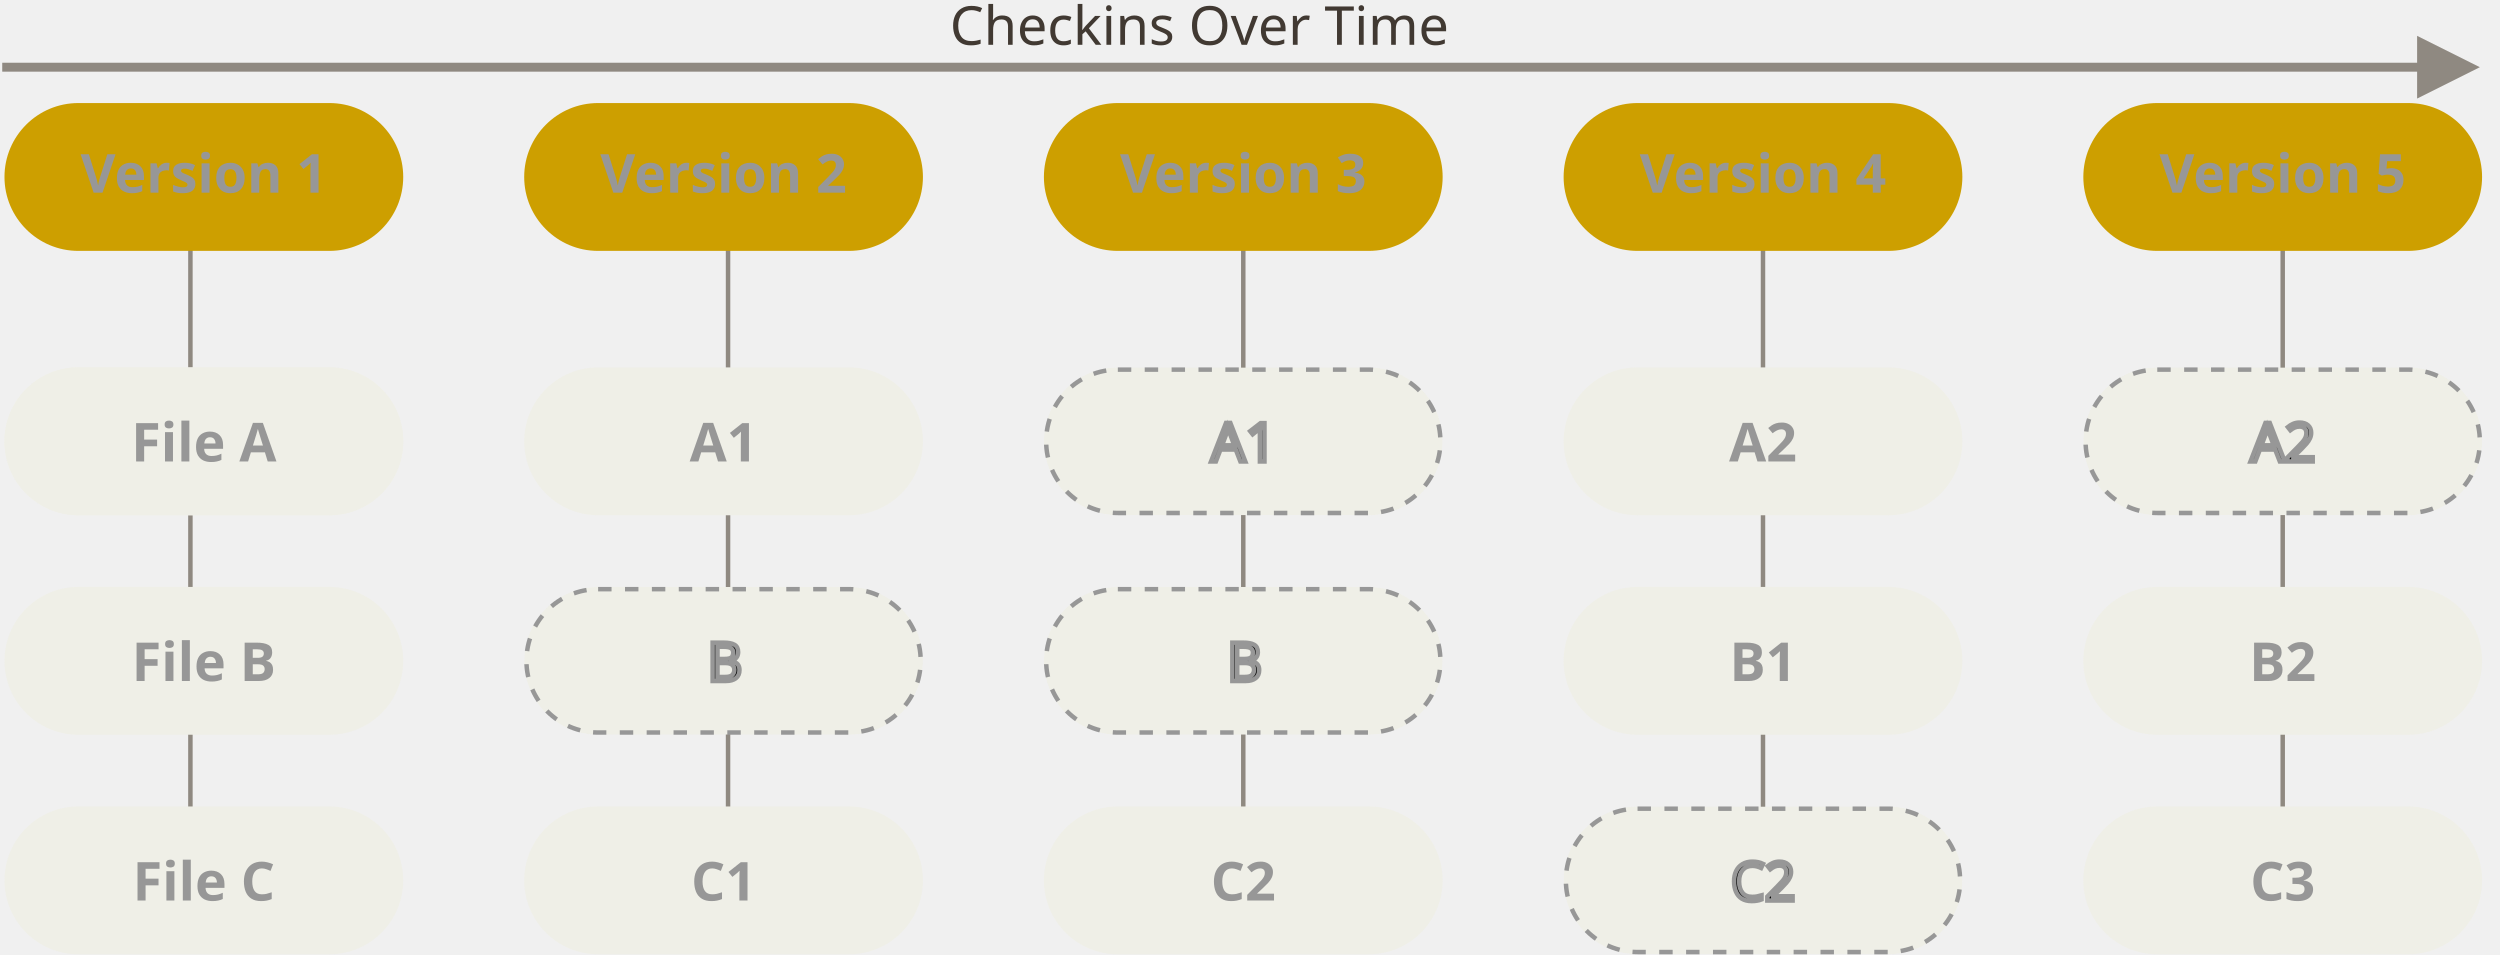
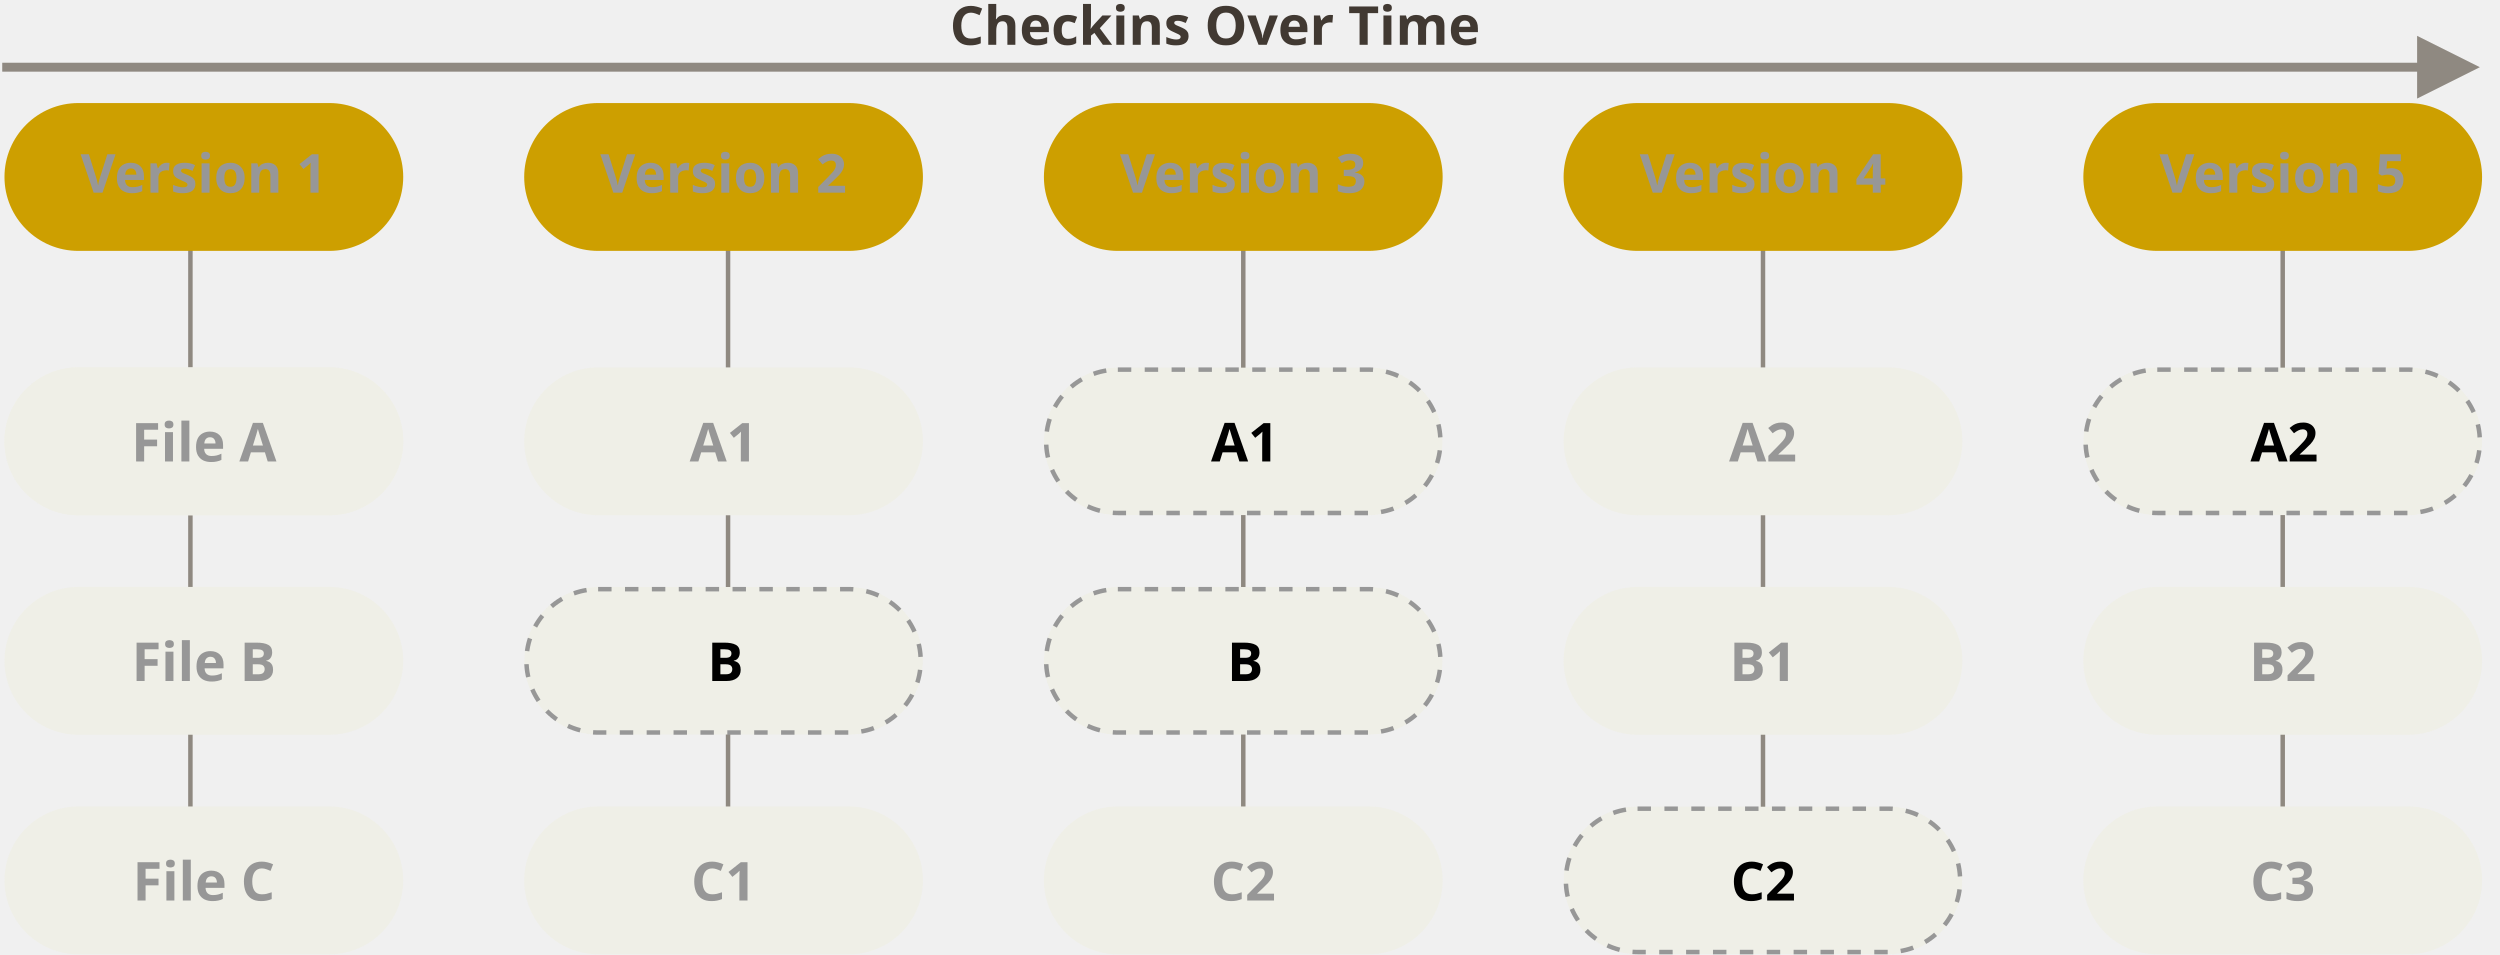
<svg xmlns="http://www.w3.org/2000/svg" xmlns:xlink="http://www.w3.org/1999/xlink" width="558px" height="213px" viewBox="0 0 558 213" version="1.1">
  <defs>
    <rect id="path-1" x="0" y="0" width="89" height="33" rx="16.5" />
    <mask id="mask-2" maskContentUnits="userSpaceOnUse" maskUnits="objectBoundingBox" x="0" y="0" width="89" height="33" fill="white">
      <use xlink:href="#path-1" />
    </mask>
    <rect id="path-3" x="0" y="0" width="89" height="33" rx="16.5" />
    <mask id="mask-4" maskContentUnits="userSpaceOnUse" maskUnits="objectBoundingBox" x="0" y="0" width="89" height="33" fill="white">
      <use xlink:href="#path-3" />
    </mask>
    <rect id="path-5" x="0" y="0" width="89" height="33" rx="16.5" />
    <mask id="mask-6" maskContentUnits="userSpaceOnUse" maskUnits="objectBoundingBox" x="0" y="0" width="89" height="33" fill="white">
      <use xlink:href="#path-5" />
    </mask>
    <rect id="path-7" x="0" y="0" width="89" height="33" rx="16.5" />
    <mask id="mask-8" maskContentUnits="userSpaceOnUse" maskUnits="objectBoundingBox" x="0" y="0" width="89" height="33" fill="white">
      <use xlink:href="#path-7" />
    </mask>
    <rect id="path-9" x="0" y="0" width="89" height="33" rx="16.5" />
    <mask id="mask-10" maskContentUnits="userSpaceOnUse" maskUnits="objectBoundingBox" x="0" y="0" width="89" height="33" fill="white">
      <use xlink:href="#path-9" />
    </mask>
  </defs>
  <g id="01---Deltas-vs.-Snapshots" stroke="none" stroke-width="1" fill="none" fill-rule="evenodd">
    <g id="Group" transform="translate(1, -1)">
      <path d="M41.5,48.5 L41.5,196.503" id="Line" stroke="#8F8981" fill="#8F8981" stroke-linecap="square" />
      <path d="M161.5,48.5 L161.5,196.503" id="Line-8" stroke="#8F8981" fill="#8F8981" stroke-linecap="square" />
      <path d="M276.5,48.5 L276.5,196.503" id="Line-9" stroke="#8F8981" fill="#8F8981" stroke-linecap="square" />
      <path d="M392.5,48.5 L392.5,196.503" id="Line-10" stroke="#8F8981" fill="#8F8981" stroke-linecap="square" />
      <path d="M508.5,48.5 L508.5,196.503" id="Line-11" stroke="#8F8981" fill="#8F8981" stroke-linecap="square" />
      <g id="gold" transform="translate(0, 24)">
        <rect id="Rectangle-1" fill="#CD9F00" fill-rule="evenodd" x="0" y="0" width="89" height="33" rx="16.5" />
-         <text stroke="#979797" stroke-width="0" font-family="Source Code Pro" font-size="12px" font-weight="900" fill="#979797" fill-opacity="1" text-anchor="middle" id="Version-5">
+         <text stroke="none" font-family="Source Code Pro" font-size="12px" font-weight="900" fill="#979797" fill-opacity="1" text-anchor="middle" id="Version-5">
          <tspan x="44.5" y="20">Version 1</tspan>
        </text>
      </g>
      <g id="gold" transform="translate(116, 24)">
        <rect id="Rectangle-1" fill="#CD9F00" fill-rule="evenodd" x="0" y="0" width="89" height="33" rx="16.5" />
-         <text stroke="#979797" stroke-width="0" font-family="Source Code Pro" font-size="12px" font-weight="900" fill="#979797" fill-opacity="1" text-anchor="middle" id="Version-5">
+         <text stroke="none" font-family="Source Code Pro" font-size="12px" font-weight="900" fill="#979797" fill-opacity="1" text-anchor="middle" id="Version-5">
          <tspan x="44.5" y="20">Version 2</tspan>
        </text>
      </g>
      <g id="gold" transform="translate(232, 24)">
        <rect id="Rectangle-1" fill="#CD9F00" fill-rule="evenodd" x="0" y="0" width="89" height="33" rx="16.5" />
-         <text stroke="#979797" stroke-width="0" font-family="Source Code Pro" font-size="12px" font-weight="900" fill="#979797" fill-opacity="1" text-anchor="middle" id="Version-5">
+         <text stroke="none" font-family="Source Code Pro" font-size="12px" font-weight="900" fill="#979797" fill-opacity="1" text-anchor="middle" id="Version-5">
          <tspan x="44.5" y="20">Version 3</tspan>
        </text>
      </g>
      <g id="gold" transform="translate(348, 24)">
        <rect id="Rectangle-1" fill="#CD9F00" fill-rule="evenodd" x="0" y="0" width="89" height="33" rx="16.5" />
-         <text stroke="#979797" stroke-width="0" font-family="Source Code Pro" font-size="12px" font-weight="900" fill="#979797" fill-opacity="1" text-anchor="middle" id="Version-5">
+         <text stroke="none" font-family="Source Code Pro" font-size="12px" font-weight="900" fill="#979797" fill-opacity="1" text-anchor="middle" id="Version-5">
          <tspan x="44.5" y="20">Version 4</tspan>
        </text>
      </g>
      <g id="gold" transform="translate(464, 24)">
        <rect id="Rectangle-1" fill="#CD9F00" fill-rule="evenodd" x="0" y="0" width="89" height="33" rx="16.5" />
-         <text stroke="#979797" stroke-width="0" font-family="Source Code Pro" font-size="12px" font-weight="900" fill="#979797" fill-opacity="1" text-anchor="middle" id="Version-5">
+         <text stroke="none" font-family="Source Code Pro" font-size="12px" font-weight="900" fill="#979797" fill-opacity="1" text-anchor="middle" id="Version-5">
          <tspan x="44.5" y="20">Version 5</tspan>
        </text>
      </g>
      <g id="brown" transform="translate(0, 83)">
        <rect id="Rectangle-1" fill="#EFEFE7" fill-rule="evenodd" x="0" y="0" width="89" height="33" rx="16.5" />
-         <text stroke="#979797" stroke-width="0" font-family="Source Code Pro" font-size="12px" font-weight="900" fill="#979797" fill-opacity="1" text-anchor="middle" id="C6">
+         <text stroke="none" font-family="Source Code Pro" font-size="12px" font-weight="900" fill="#979797" fill-opacity="1" text-anchor="middle" id="C6">
          <tspan x="44.5" y="21">File A</tspan>
        </text>
      </g>
      <g id="brown" transform="translate(0, 83)">
        <rect id="Rectangle-1" fill="#EFEFE7" fill-rule="evenodd" x="0" y="0" width="89" height="33" rx="16.5" />
-         <text stroke="#979797" stroke-width="0" font-family="Source Code Pro" font-size="12px" font-weight="900" fill="#979797" fill-opacity="1" text-anchor="middle" id="C6">
+         <text stroke="none" font-family="Source Code Pro" font-size="12px" font-weight="900" fill="#979797" fill-opacity="1" text-anchor="middle" id="C6">
          <tspan x="44.5" y="21">File A</tspan>
        </text>
      </g>
      <g id="brown" transform="translate(116, 83)">
        <rect id="Rectangle-1" fill="#EFEFE7" fill-rule="evenodd" x="0" y="0" width="89" height="33" rx="16.5" />
-         <text stroke="#979797" stroke-width="0" font-family="Source Code Pro" font-size="12px" font-weight="900" fill="#979797" fill-opacity="1" text-anchor="middle" id="C6">
+         <text stroke="none" font-family="Source Code Pro" font-size="12px" font-weight="900" fill="#979797" fill-opacity="1" text-anchor="middle" id="C6">
          <tspan x="44.5" y="21">A1</tspan>
        </text>
      </g>
      <g id="brown" transform="translate(116, 181)">
        <rect id="Rectangle-1" fill="#EFEFE7" fill-rule="evenodd" x="0" y="0" width="89" height="33" rx="16.5" />
-         <text stroke="#979797" stroke-width="0" font-family="Source Code Pro" font-size="12px" font-weight="900" fill="#979797" fill-opacity="1" text-anchor="middle" id="C6">
+         <text stroke="none" font-family="Source Code Pro" font-size="12px" font-weight="900" fill="#979797" fill-opacity="1" text-anchor="middle" id="C6">
          <tspan x="44.5" y="21">C1</tspan>
        </text>
      </g>
      <g id="brown" transform="translate(232, 181)">
        <rect id="Rectangle-1" fill="#EFEFE7" fill-rule="evenodd" x="0" y="0" width="89" height="33" rx="16.5" />
-         <text stroke="#979797" stroke-width="0" font-family="Source Code Pro" font-size="12px" font-weight="900" fill="#979797" fill-opacity="1" text-anchor="middle" id="C6">
+         <text stroke="none" font-family="Source Code Pro" font-size="12px" font-weight="900" fill="#979797" fill-opacity="1" text-anchor="middle" id="C6">
          <tspan x="44.5" y="21">C2</tspan>
        </text>
      </g>
      <g id="brown" transform="translate(348, 132)">
        <rect id="Rectangle-1" fill="#EFEFE7" fill-rule="evenodd" x="0" y="0" width="89" height="33" rx="16.5" />
-         <text stroke="#979797" stroke-width="0" font-family="Source Code Pro" font-size="12px" font-weight="900" fill="#979797" fill-opacity="1" text-anchor="middle" id="C6">
+         <text stroke="none" font-family="Source Code Pro" font-size="12px" font-weight="900" fill="#979797" fill-opacity="1" text-anchor="middle" id="C6">
          <tspan x="44.5" y="21">B1</tspan>
        </text>
      </g>
      <g id="brown-23" transform="translate(116, 132)" stroke="#979797">
        <use id="Rectangle-1" mask="url(#mask-2)" stroke-width="2" fill="#EFEFE7" stroke-dasharray="3" xlink:href="#path-1" />
-         <text id="B" font-family="RobotoMono-Regular, Roboto Mono" font-size="12" font-weight="normal" fill="#000000">
+         <text stroke="none" font-family="Source Code Pro" font-size="12px" font-weight="900" fill="#000000" fill-opacity="1" id="B">
          <tspan x="40.899" y="21">B</tspan>
        </text>
      </g>
      <g id="brown-24" transform="translate(232, 83)" stroke="#979797">
        <use id="Rectangle-1" mask="url(#mask-4)" stroke-width="2" fill="#EFEFE7" stroke-dasharray="3" xlink:href="#path-3" />
-         <text id="A1" font-family="RobotoMono-Regular, Roboto Mono" font-size="12" font-weight="normal" fill="#000000">
+         <text stroke="none" font-family="Source Code Pro" font-size="12px" font-weight="900" fill="#000000" fill-opacity="1" id="A1">
          <tspan x="37.299" y="21">A1</tspan>
        </text>
      </g>
      <g id="brown-26" transform="translate(464, 83)" stroke="#979797">
        <use id="Rectangle-1" mask="url(#mask-6)" stroke-width="2" fill="#EFEFE7" stroke-dasharray="3" xlink:href="#path-5" />
-         <text id="A2" font-family="RobotoMono-Regular, Roboto Mono" font-size="12" font-weight="normal" fill="#000000">
+         <text stroke="none" font-family="Source Code Pro" font-size="12px" font-weight="900" fill="#000000" fill-opacity="1" id="A2">
          <tspan x="37.299" y="21">A2</tspan>
        </text>
      </g>
      <g id="brown-25" transform="translate(232, 132)" stroke="#979797">
        <use id="Rectangle-1" mask="url(#mask-8)" stroke-width="2" fill="#EFEFE7" stroke-dasharray="3" xlink:href="#path-7" />
-         <text id="B" font-family="RobotoMono-Regular, Roboto Mono" font-size="12" font-weight="normal" fill="#000000">
+         <text stroke="none" font-family="Source Code Pro" font-size="12px" font-weight="900" fill="#000000" fill-opacity="1" id="B">
          <tspan x="40.899" y="21">B</tspan>
        </text>
      </g>
      <g id="brown-27" transform="translate(348, 181)" stroke="#979797">
        <use id="Rectangle-1" mask="url(#mask-10)" stroke-width="2" fill="#EFEFE7" stroke-dasharray="3" xlink:href="#path-9" />
-         <text id="C2" font-family="RobotoMono-Regular, Roboto Mono" font-size="12" font-weight="normal" fill="#000000">
+         <text stroke="none" font-family="Source Code Pro" font-size="12px" font-weight="900" fill="#000000" fill-opacity="1" id="C2">
          <tspan x="37.299" y="21">C2</tspan>
        </text>
      </g>
      <g id="brown" transform="translate(348, 83)">
        <rect id="Rectangle-1" fill="#EFEFE7" fill-rule="evenodd" x="0" y="0" width="89" height="33" rx="16.5" />
-         <text stroke="#979797" stroke-width="0" font-family="Source Code Pro" font-size="12px" font-weight="900" fill="#979797" fill-opacity="1" text-anchor="middle" id="C6">
+         <text stroke="none" font-family="Source Code Pro" font-size="12px" font-weight="900" fill="#979797" fill-opacity="1" text-anchor="middle" id="C6">
          <tspan x="44.5" y="21">A2</tspan>
        </text>
      </g>
      <g id="brown" transform="translate(464, 132)">
        <rect id="Rectangle-1" fill="#EFEFE7" fill-rule="evenodd" x="0" y="0" width="89" height="33" rx="16.5" />
-         <text stroke="#979797" stroke-width="0" font-family="Source Code Pro" font-size="12px" font-weight="900" fill="#979797" fill-opacity="1" text-anchor="middle" id="C6">
+         <text stroke="none" font-family="Source Code Pro" font-size="12px" font-weight="900" fill="#979797" fill-opacity="1" text-anchor="middle" id="C6">
          <tspan x="44.5" y="21">B2</tspan>
        </text>
      </g>
      <g id="brown" transform="translate(464, 181)">
        <rect id="Rectangle-1" fill="#EFEFE7" fill-rule="evenodd" x="0" y="0" width="89" height="33" rx="16.5" />
-         <text stroke="#979797" stroke-width="0" font-family="Source Code Pro" font-size="12px" font-weight="900" fill="#979797" fill-opacity="1" text-anchor="middle" id="C6">
+         <text stroke="none" font-family="Source Code Pro" font-size="12px" font-weight="900" fill="#979797" fill-opacity="1" text-anchor="middle" id="C6">
          <tspan x="44.5" y="21">C3</tspan>
        </text>
      </g>
      <g id="brown" transform="translate(0, 132)">
        <rect id="Rectangle-1" fill="#EFEFE7" fill-rule="evenodd" x="0" y="0" width="89" height="33" rx="16.5" />
-         <text stroke="#979797" stroke-width="0" font-family="Source Code Pro" font-size="12px" font-weight="900" fill="#979797" fill-opacity="1" text-anchor="middle" id="C6">
+         <text stroke="none" font-family="Source Code Pro" font-size="12px" font-weight="900" fill="#979797" fill-opacity="1" text-anchor="middle" id="C6">
          <tspan x="44.5" y="21">File B</tspan>
        </text>
      </g>
      <g id="brown" transform="translate(0, 181)">
        <rect id="Rectangle-1" fill="#EFEFE7" fill-rule="evenodd" x="0" y="0" width="89" height="33" rx="16.5" />
-         <text stroke="#979797" stroke-width="0" font-family="Source Code Pro" font-size="12px" font-weight="900" fill="#979797" fill-opacity="1" text-anchor="middle" id="C6">
+         <text stroke="none" font-family="Source Code Pro" font-size="12px" font-weight="900" fill="#979797" fill-opacity="1" text-anchor="middle" id="C6">
          <tspan x="44.5" y="21">File C</tspan>
        </text>
      </g>
      <path id="Line-14" d="M538.5,17 L-0.5,17 L-0.5,15 L538.5,15 L538.5,9 L552.5,16 L538.5,23 L538.5,17 Z" fill="#8F8981" fill-rule="nonzero" />
-       <text id="Checkins-Over-Time-2" font-family="RobotoMono-Regular, Roboto Mono" font-size="12" font-weight="normal" fill="#413932">
+       <text stroke="none" font-family="Source Code Pro" font-size="12px" font-weight="900" fill="#413932" fill-opacity="1" id="Checkins-Over-Time-2">
        <tspan x="211" y="11">Checkins Over Time</tspan>
      </text>
    </g>
  </g>
</svg>
